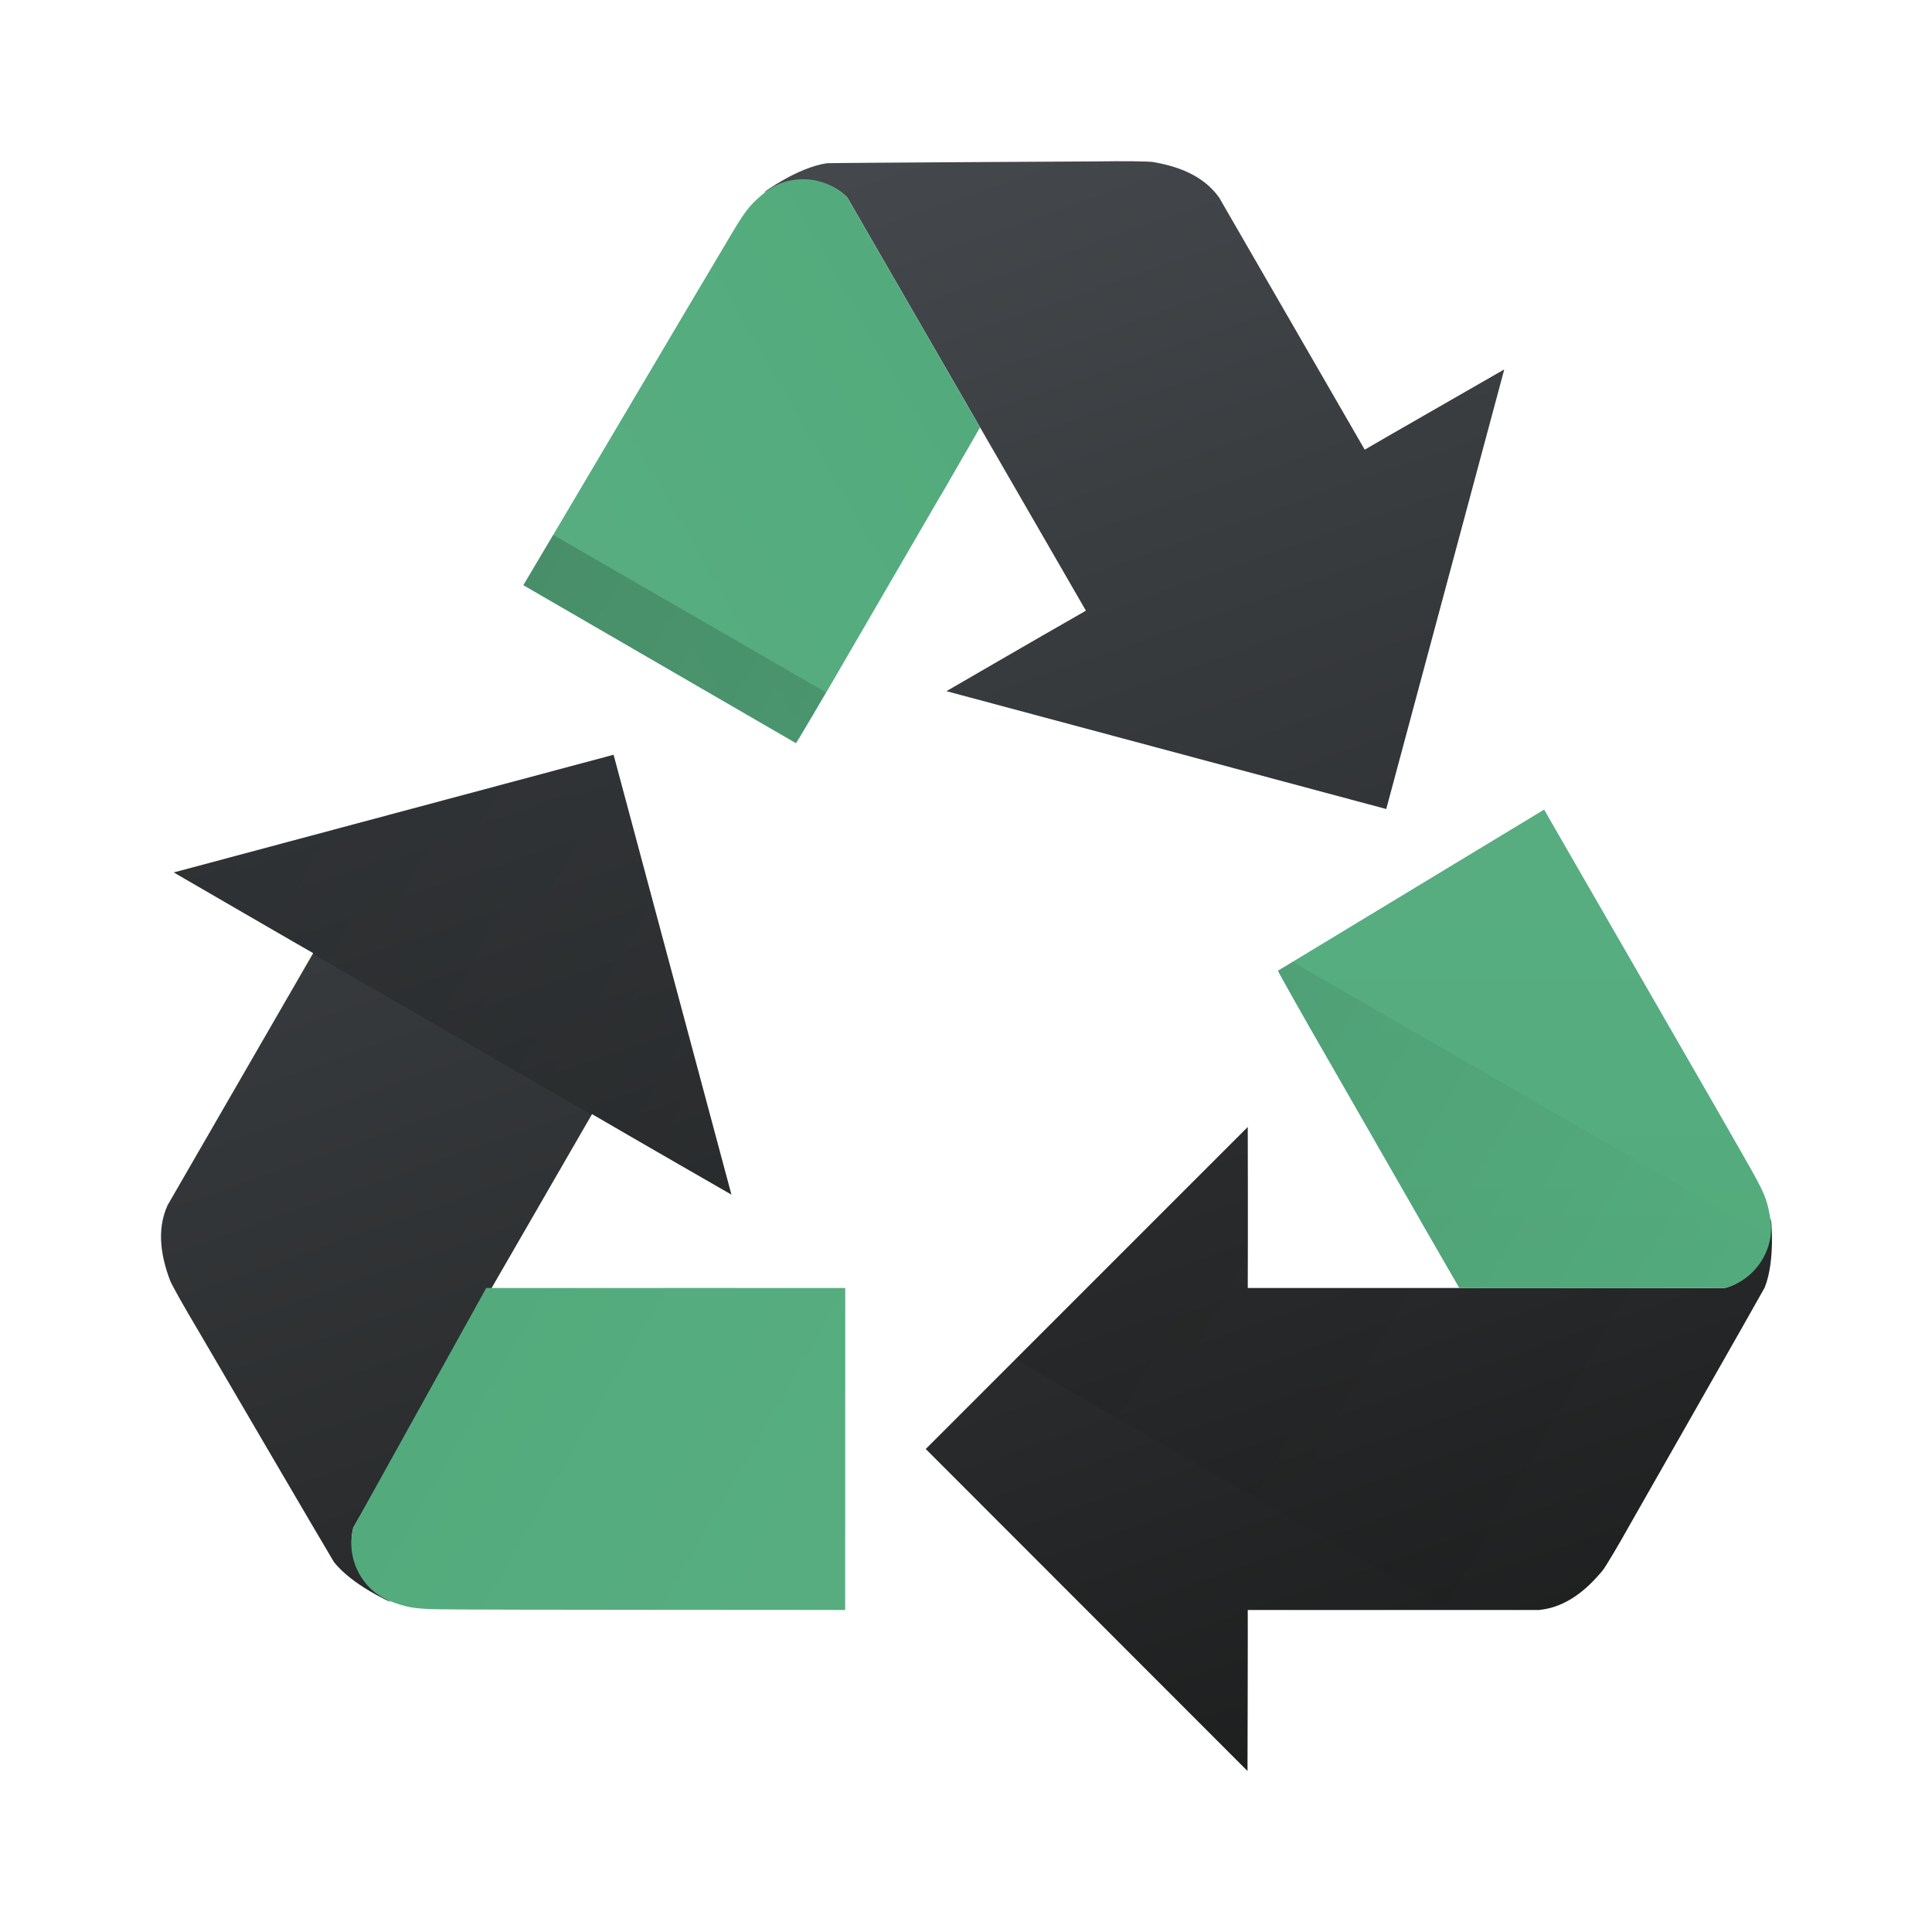
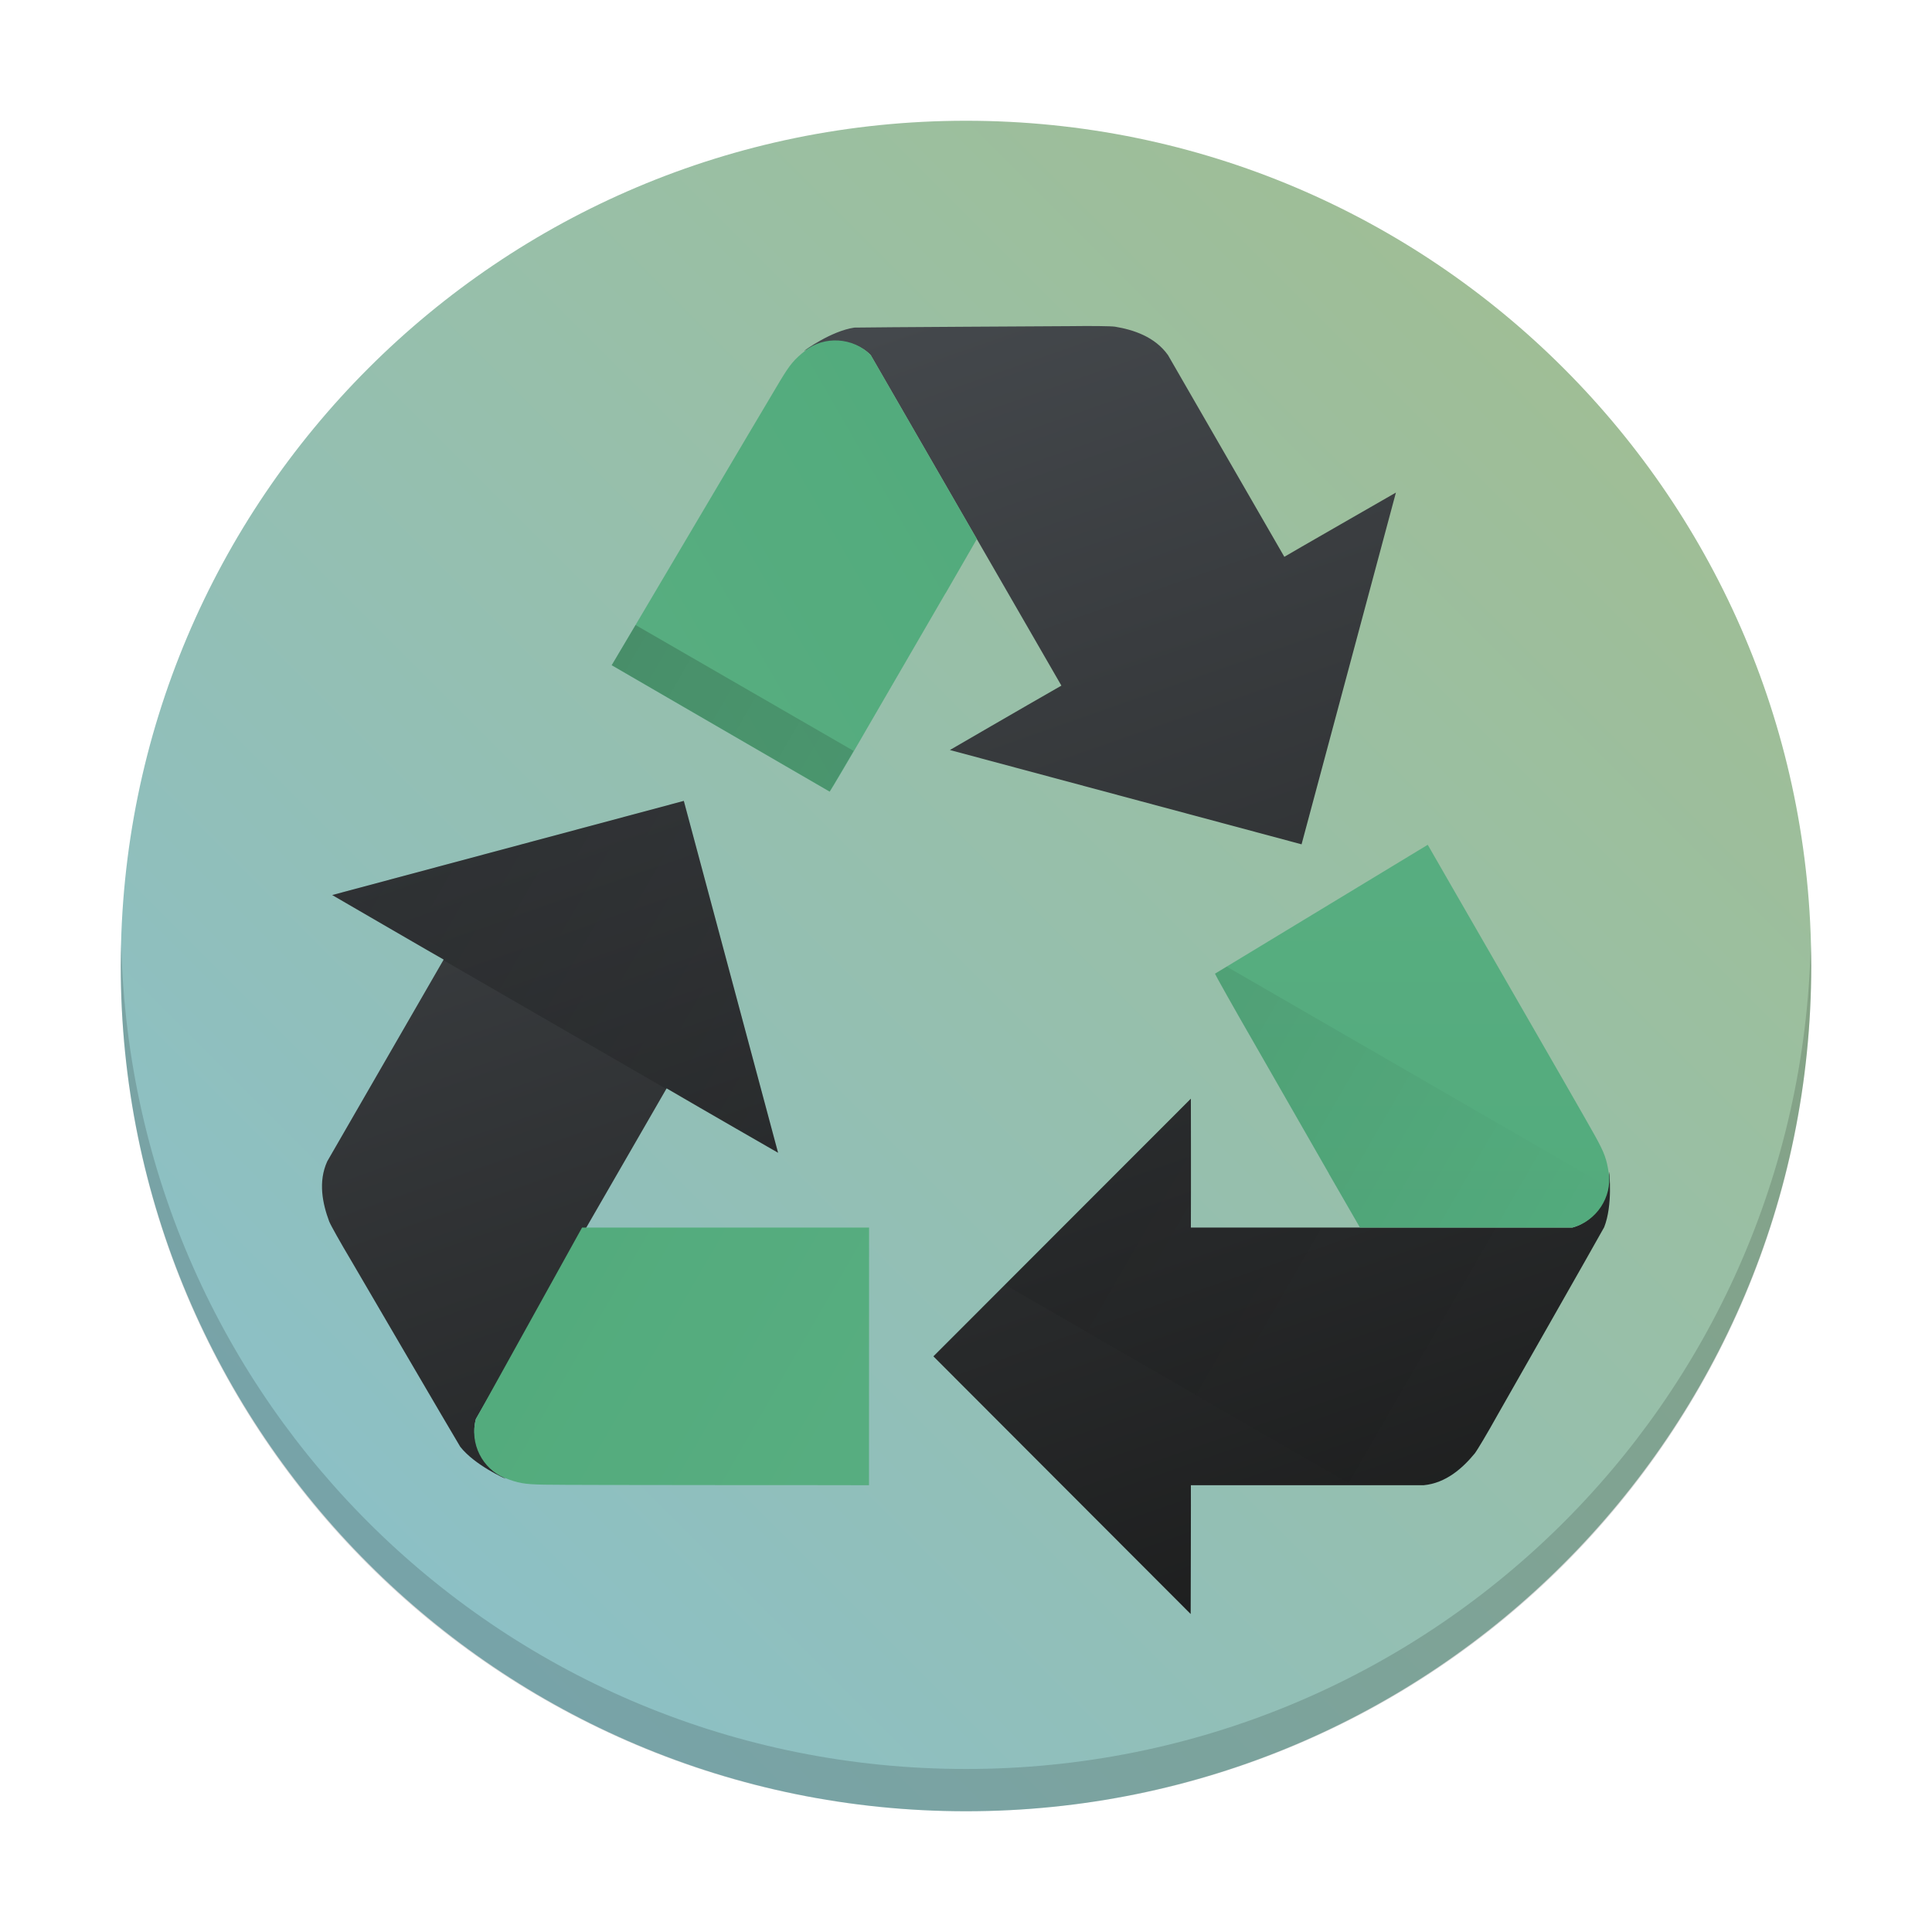
- <svg xmlns="http://www.w3.org/2000/svg" xmlns:xlink="http://www.w3.org/1999/xlink" width="48" height="48" version="1.1">
-   <defs>
+ <svg xmlns="http://www.w3.org/2000/svg" xmlns:xlink="http://www.w3.org/1999/xlink" width="48" height="48" version="1.1" id="svg34">
+   <defs id="defs22">
+     <linearGradient id="linearGradient1503">
+       <stop style="stop-color:#88c0d0;stop-opacity:1;" offset="0" id="stop1499" />
+       <stop style="stop-color:#a3be8c;stop-opacity:1;" offset="1" id="stop1501" />
+     </linearGradient>
    <linearGradient gradientUnits="userSpaceOnUse" x2="0" y2="503.8" y1="544.8" id="linearGradient4173">
-       <stop offset="0" stop-color="#44484c" />
-       <stop stop-color="#1d1e1e" offset="1" />
+       <stop offset="0" stop-color="#44484c" id="stop2" />
+       <stop stop-color="#1d1e1e" offset="1" id="stop4" />
    </linearGradient>
    <linearGradient id="linearGradient4282">
-       <stop style="stop-color:#000000;stop-opacity:1;" offset="0" />
-       <stop style="stop-color:#000000;stop-opacity:0;" offset="1" />
+       <stop style="stop-color:#000000;stop-opacity:1;" offset="0" id="stop7" />
+       <stop style="stop-color:#000000;stop-opacity:0;" offset="1" id="stop9" />
    </linearGradient>
    <linearGradient id="b" y1="544.8" y2="503.8" gradientUnits="userSpaceOnUse" x2="0" gradientTransform="translate(-384.57,-499.8)">
-       <stop stop-color="#4ea979" />
-       <stop offset="1" stop-color="#5eb085" />
+       <stop stop-color="#4ea979" id="stop12" />
+       <stop offset="1" stop-color="#5eb085" id="stop14" />
    </linearGradient>
-     <linearGradient xlink:href="#b" id="linearGradient4193" gradientUnits="userSpaceOnUse" gradientTransform="translate(-384.565,-499.911)" y1="544.8" x2="0" y2="503.8" />
-     <linearGradient xlink:href="#b" id="linearGradient4219" gradientUnits="userSpaceOnUse" gradientTransform="matrix(-0.5,0.8660254,-0.8660254,-0.5,683.1395,-66.25416)" y1="544.8" x2="0" y2="503.8" />
-     <linearGradient xlink:href="#linearGradient4173" id="linearGradient4246" gradientUnits="userSpaceOnUse" gradientTransform="matrix(-0.5,-0.8660254,0.8660254,-0.5,-225.7898,640.966)" y1="532.205" x2="386.827" y2="524.418" x1="428.029" />
-     <linearGradient xlink:href="#b" id="linearGradient4248" gradientUnits="userSpaceOnUse" gradientTransform="matrix(-0.5,-0.8660254,0.8660254,-0.5,-225.8884,641.0171)" y1="544.8" x2="0" y2="503.8" />
-     <linearGradient xlink:href="#linearGradient4282" id="linearGradient4288" x1="7.669" y1="14.513" x2="42.224" y2="34.463" gradientUnits="userSpaceOnUse" />
+     <linearGradient xlink:href="#b" id="linearGradient4193" gradientUnits="userSpaceOnUse" gradientTransform="translate(-455.4131,-535.9106)" y1="544.8" x2="0" y2="503.8" />
+     <linearGradient xlink:href="#b" id="linearGradient4219" gradientUnits="userSpaceOnUse" gradientTransform="rotate(120,335.6638,125.6264)" y1="544.8" x2="0" y2="503.8" />
+     <linearGradient xlink:href="#linearGradient4173" id="linearGradient4246" gradientUnits="userSpaceOnUse" gradientTransform="rotate(-120,26.31983,388.1151)" y1="532.205" x2="386.827" y2="524.418" x1="428.029" />
+     <linearGradient xlink:href="#b" id="linearGradient4248" gradientUnits="userSpaceOnUse" gradientTransform="rotate(-120,26.28529,388.1692)" y1="544.8" x2="0" y2="503.8" />
+     <linearGradient xlink:href="#linearGradient4282" id="linearGradient4288" x1="7.669" y1="14.513" x2="42.224" y2="34.463" gradientUnits="userSpaceOnUse" gradientTransform="translate(-70.84806,-35.99962)" />
+     <linearGradient xlink:href="#linearGradient4167" id="linearGradient4161" x1="-44" y1="-24" x2="-4" y2="-24" gradientUnits="userSpaceOnUse" gradientTransform="matrix(1.05,0,0,1.05,1.200005,1.200006)" />
+     <linearGradient id="linearGradient4167">
+       <stop style="stop-color:#009467;stop-opacity:1" offset="0" id="stop2-3" />
+       <stop style="stop-color:#87d770;stop-opacity:1" offset="1" id="stop4-6" />
+     </linearGradient>
+     <linearGradient gradientUnits="userSpaceOnUse" x2="0" y2="503.8" y1="544.8" id="linearGradient4173-7">
+       <stop offset="0" stop-color="#44484c" id="stop2-5" />
+       <stop stop-color="#1d1e1e" offset="1" id="stop4-3" />
+     </linearGradient>
+     <linearGradient xlink:href="#b-6" id="linearGradient4248-5" gradientUnits="userSpaceOnUse" gradientTransform="matrix(-0.3997465,-0.6929163,0.6923813,-0.4000554,-175.7943,517.7799)" y1="544.8" x2="0" y2="503.8" />
+     <linearGradient id="b-6" y1="544.8" y2="503.8" gradientUnits="userSpaceOnUse" x2="0" gradientTransform="translate(-384.57,-499.8)">
+       <stop stop-color="#4ea979" id="stop12-2" />
+       <stop offset="1" stop-color="#5eb085" id="stop14-9" />
+     </linearGradient>
+     <linearGradient xlink:href="#b-6" id="linearGradient4193-1" gradientUnits="userSpaceOnUse" gradientTransform="matrix(0.7994931,0,0,0.8001108,-302.6551,-395.0891)" y1="544.8" x2="0" y2="503.8" />
+     <linearGradient id="linearGradient587" y1="544.8" y2="503.8" gradientUnits="userSpaceOnUse" x2="0" gradientTransform="translate(-384.57,-499.8)">
+       <stop stop-color="#4ea979" id="stop583" />
+       <stop offset="1" stop-color="#5eb085" id="stop585" />
+     </linearGradient>
+     <linearGradient xlink:href="#b-6" id="linearGradient4219-2" gradientUnits="userSpaceOnUse" gradientTransform="matrix(-0.3997465,0.6929163,-0.6923813,-0.4000554,550.9673,-48.11554)" y1="544.8" x2="0" y2="503.8" />
+     <linearGradient id="linearGradient594" y1="544.8" y2="503.8" gradientUnits="userSpaceOnUse" x2="0" gradientTransform="translate(-384.57,-499.8)">
+       <stop stop-color="#4ea979" id="stop590" />
+       <stop offset="1" stop-color="#5eb085" id="stop592" />
+     </linearGradient>
+     <linearGradient xlink:href="#linearGradient4173" id="linearGradient744" gradientUnits="userSpaceOnUse" gradientTransform="matrix(-0.3997465,-0.6929163,0.6923813,-0.4000554,-175.7154,517.739)" x1="428.029" y1="532.205" x2="386.827" y2="524.418" />
+     <linearGradient xlink:href="#linearGradient4282" id="linearGradient746" gradientUnits="userSpaceOnUse" gradientTransform="matrix(0.7994931,0,0,0.8001108,4.801986,4.895122)" x1="7.669" y1="14.513" x2="42.224" y2="34.463" />
+     <linearGradient xlink:href="#linearGradient1503" id="linearGradient1505" x1="-45" y1="-3" x2="-3" y2="-45" gradientUnits="userSpaceOnUse" />
  </defs>
-   <path style="fill:url(#linearGradient4246);fill-opacity:1.0" d="M 27.25 4.01 C 27.25 4.01 20.852 4.044 20.545 4.055 C 19.811 4.163 18.988 4.773 18.988 4.773 C 19.007 4.779 19.026 4.748 19.047 4.752 C 19.612 4.414 20.497 4.348 21.051 4.906 L 22.266 7.01 L 24.35 10.619 L 26.979 15.172 C 25.791 15.85 23.514 17.172 23.514 17.172 L 34.441 20.1 L 37.373 9.178 C 37.373 9.178 33.904 11.168 33.906 11.172 L 30.289 4.908 C 29.883 4.336 29.215 4.121 28.641 4.025 C 28.512 4.007 27.906 4 27.25 4.01 z M 15.244 18.752 L 4.318 21.676 C 4.318 21.676 7.779 23.684 7.781 23.68 L 4.164 29.943 C 3.872 30.581 4.02 31.267 4.225 31.812 C 4.273 31.933 4.57 32.462 4.906 33.025 C 4.906 33.025 8.135 38.548 8.297 38.809 C 8.758 39.389 9.697 39.799 9.697 39.799 C 9.693 39.78 9.657 39.78 9.65 39.76 C 9.075 39.439 8.575 38.704 8.781 37.945 L 9.996 35.842 L 12.08 32.232 L 14.709 27.68 C 15.89 28.369 18.172 29.68 18.172 29.68 L 15.244 18.752 z M 31 28 L 23 36 L 30.994 44 C 30.994 44 31.005 40 31 40 L 38.232 40 C 38.931 39.935 39.45 39.464 39.82 39.014 C 39.9 38.912 40.211 38.389 40.531 37.816 C 40.531 37.816 43.699 32.259 43.844 31.988 C 44.116 31.299 44 30.281 44 30.281 C 43.986 30.295 44.004 30.326 43.99 30.342 C 44 31 43.614 31.8 42.854 32 L 40.424 32 L 36.256 32 L 31 32 C 31.007 30.633 31 28 31 28 z" />
-   <path d="m 13.004,14.54 6.771,3.924 c 0.019,-0.013 0.62,-1.024 1.33,-2.254 0.711,-1.227 1.736,-2.986 2.269,-3.906 l 0.004,-0.002 0.971,-1.682 -3.299,-5.713 C 20.493,4.344 19.6,4.316 19.029,4.761 18.669,5.05 18.55,5.188 18.229,5.72 17.777,6.469 13.009,14.537 13,14.542" style="fill:url(#linearGradient4248)" />
-   <path style="fill:url(#linearGradient4193)" d="m 38.361,20.115 -6.611,4.002 c 0.002,0.023 0.577,1.049 1.287,2.279 0.707,1.229 1.718,2.997 2.248,3.918 l 0,0.004 0.971,1.682 6.597,0 C 43.62,31.798 44.09,31.039 43.99,30.322 43.92,29.866 43.86,29.693 43.56,29.15 43.137,28.383 38.361,20.12 38.361,20.11" />
-   <path d="M 20.998,39.998 21,32 c 0,0 -6.112,-0.002 -8.919,0 L 8.782,37.945 C 8.573,38.71 8.996,39.497 9.667,39.769 10.097,39.936 10.276,39.971 10.897,39.982 11.772,40 20.994,39.995 21.002,40" style="fill:url(#linearGradient4219)" />
-   <path style="opacity:0.2;fill:url(#linearGradient4288);fill-opacity:1;stroke:none;stroke-width:4;stroke-linecap:round;stroke-linejoin:round;stroke-miterlimit:4;stroke-dasharray:none;stroke-opacity:1" d="M 13.744 13.289 C 13.577 13.572 13.001 14.542 13 14.543 L 13.004 14.539 L 19.775 18.463 C 19.786 18.455 20.227 17.697 20.52 17.201 L 13.744 13.289 z M 15.244 18.752 L 4.318 21.676 C 4.318 21.676 7.779 23.684 7.781 23.68 L 7.771 23.697 L 14.699 27.697 L 14.709 27.68 C 15.89 28.369 18.172 29.68 18.172 29.68 L 15.244 18.752 z M 32.115 23.896 L 31.75 24.117 C 31.752 24.14 32.327 25.166 33.037 26.396 C 33.744 27.625 34.755 29.393 35.285 30.314 L 35.285 30.318 L 36.256 32 L 31 32 C 31.007 30.633 31 28 31 28 L 25.227 33.773 L 36.01 40 L 38.232 40 C 38.931 39.935 39.45 39.464 39.82 39.014 C 39.9 38.912 40.211 38.389 40.531 37.816 C 40.531 37.816 43.699 32.259 43.844 31.988 C 44.005 31.58 44.026 31.126 44.02 30.768 L 32.115 23.896 z" />
+   <rect ry="21" rx="21" transform="matrix(0,-1,-1,0,0,0)" height="42" width="42" y="-45" x="-45" id="rect10" style="fill-opacity:1;fill:url(#linearGradient1505)" />
+   <path d="m 3.012,23.475 c -0.004,0.175 -0.012,0.349 -0.012,0.525 0,11.634 9.366,21 21,21 11.634,0 21,-9.366 21,-21 0,-0.176 -0.008,-0.35 -0.013,-0.525 -0.277,11.388 -9.53,20.475 -20.987,20.475 -11.458,0 -20.71,-9.087 -20.987,-20.475 z" style="opacity:0.15;stroke-width:1.05" id="path12" />
+   <path style="fill:url(#linearGradient744);fill-opacity:1;stroke-width:0.8" d="m 26.588,8.103 c 0,0 -5.115,0.028 -5.361,0.036 -0.586,0.087 -1.245,0.575 -1.245,0.575 0.015,0.004 0.03,-0.02 0.047,-0.017 0.452,-0.27 1.16,-0.323 1.602,0.123 l 0.971,1.683 1.666,2.888 2.102,3.643 c -0.949,0.542 -2.77,1.6 -2.77,1.6 l 8.737,2.343 2.344,-8.739 c 0,0 -2.774,1.592 -2.772,1.596 L 29.018,8.822 C 28.693,8.365 28.159,8.192 27.7,8.116 27.597,8.101 27.113,8.096 26.588,8.103 Z m -9.599,11.795 -8.735,2.339 c 0,0 2.767,1.607 2.769,1.603 l -2.892,5.012 c -0.234,0.51 -0.115,1.059 0.048,1.496 0.039,0.096 0.276,0.519 0.545,0.97 0,0 2.581,4.419 2.711,4.627 0.369,0.465 1.12,0.792 1.12,0.792 -0.004,-0.015 -0.032,-0.015 -0.037,-0.031 -0.46,-0.257 -0.86,-0.845 -0.695,-1.452 l 0.971,-1.683 1.666,-2.888 2.102,-3.643 c 0.944,0.552 2.769,1.6 2.769,1.6 z m 12.597,7.399 -6.396,6.401 L 29.582,40.1 c 0,0 0.009,-3.2 0.005,-3.2 h 5.782 c 0.558,-0.052 0.974,-0.429 1.27,-0.789 0.064,-0.082 0.313,-0.5 0.568,-0.958 0,0 2.533,-4.447 2.648,-4.663 0.218,-0.552 0.125,-1.366 0.125,-1.366 -0.011,0.011 0.004,0.036 -0.008,0.048 0.008,0.527 -0.301,1.167 -0.909,1.327 H 37.121 33.789 29.587 c 0.005,-1.094 0,-3.2 0,-3.2 z" id="path24-9" />
+   <path d="m 15.199,16.529 5.414,3.14 c 0.015,-0.011 0.496,-0.819 1.063,-1.804 0.568,-0.982 1.388,-2.389 1.814,-3.125 l 0.004,-0.002 0.776,-1.346 -2.637,-4.571 C 21.186,8.37 20.472,8.348 20.016,8.704 19.728,8.935 19.632,9.046 19.376,9.471 19.014,10.071 15.202,16.526 15.195,16.53" style="fill:url(#linearGradient4248-5);stroke-width:0.8" id="path26-3" />
+   <path style="fill:url(#linearGradient4193-1);stroke-width:0.8" d="m 35.471,20.989 -5.285,3.202 c 0.002,0.018 0.461,0.839 1.029,1.823 0.565,0.983 1.374,2.398 1.797,3.135 v 0.004 l 0.776,1.346 h 5.274 c 0.613,-0.162 0.989,-0.769 0.909,-1.343 -0.056,-0.365 -0.104,-0.503 -0.344,-0.938 -0.338,-0.614 -4.157,-7.225 -4.157,-7.233" id="path28-6" />
+   <path d="m 21.59,36.898 0.002,-6.399 c 0,0 -4.886,-0.002 -7.131,0 l -2.637,4.757 c -0.167,0.612 0.171,1.242 0.707,1.459 0.344,0.134 0.487,0.162 0.983,0.171 0.7,0.014 8.072,0.01 8.079,0.014" style="fill:url(#linearGradient4219-2);stroke-width:0.8" id="path30-0" />
+   <path style="opacity:0.2;fill:url(#linearGradient746);fill-opacity:1;stroke:none;stroke-width:3.199;stroke-linecap:round;stroke-linejoin:round;stroke-miterlimit:4;stroke-dasharray:none;stroke-opacity:1" d="m 15.79,15.528 c -0.134,0.226 -0.594,1.003 -0.595,1.003 l 0.004,-0.004 5.414,3.139 c 0.008,-0.006 0.361,-0.613 0.595,-1.01 z m 1.199,4.371 -8.735,2.339 c 0,0 2.767,1.607 2.769,1.603 l -0.008,0.014 5.539,3.2 0.008,-0.014 c 0.944,0.552 2.769,1.6 2.769,1.6 z m 13.488,4.116 -0.292,0.177 c 0.002,0.018 0.461,0.84 1.029,1.824 0.565,0.983 1.374,2.398 1.797,3.135 v 0.004 l 0.776,1.345 h -4.202 c 0.005,-1.094 0,-3.2 0,-3.2 l -4.616,4.619 8.621,4.982 h 1.777 c 0.558,-0.052 0.974,-0.429 1.27,-0.789 0.064,-0.082 0.313,-0.499 0.568,-0.958 0,0 2.533,-4.447 2.648,-4.663 0.129,-0.327 0.146,-0.69 0.141,-0.977 z" id="path32-6" />
</svg>
